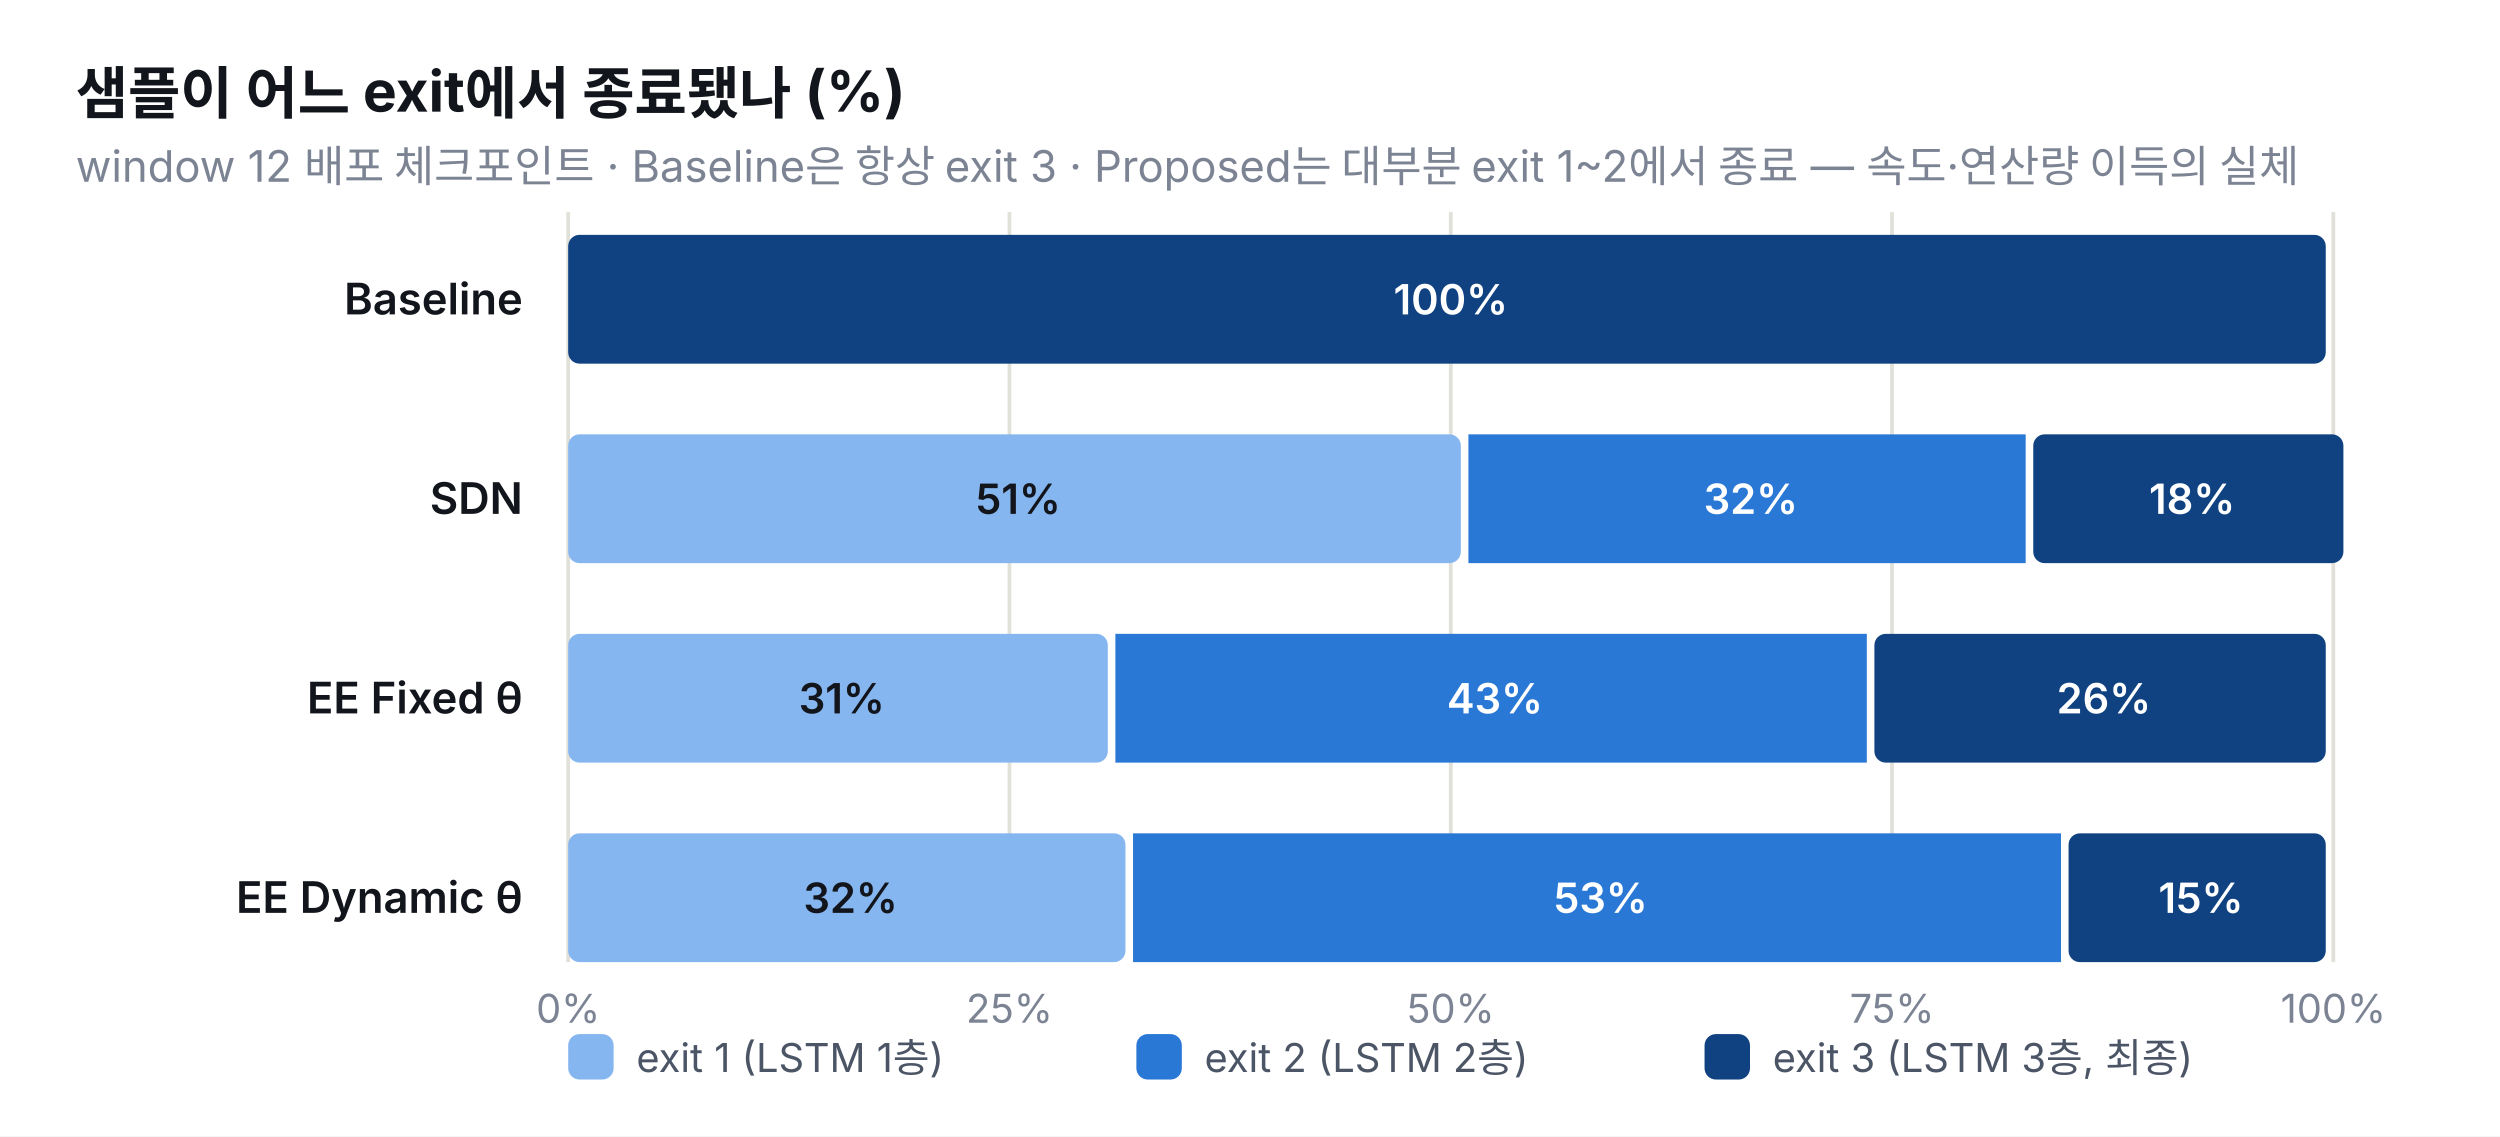
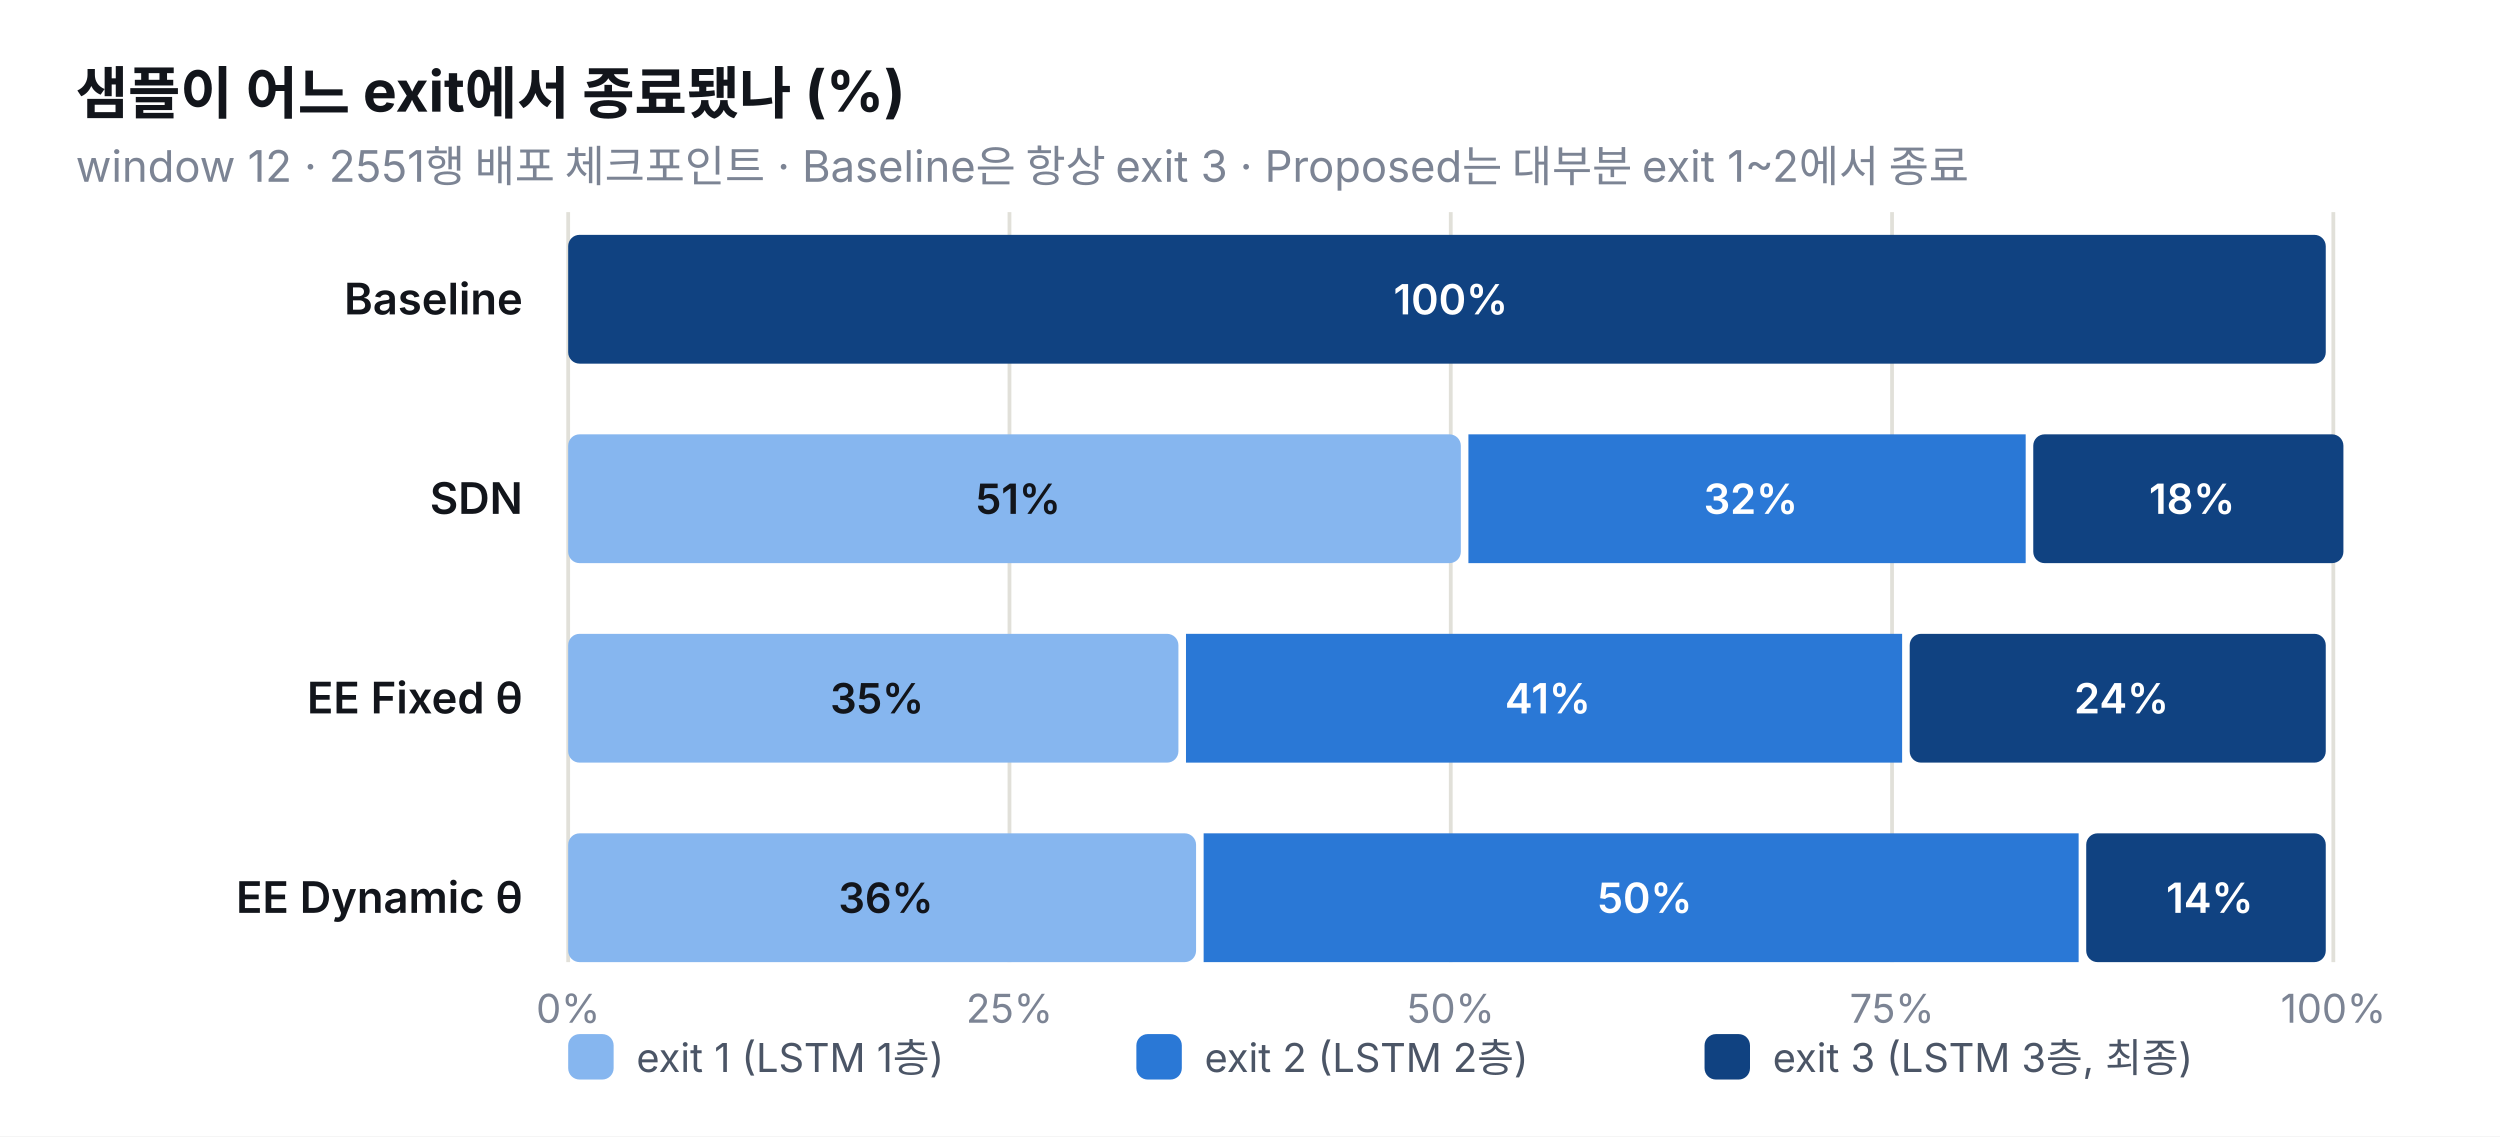
<svg xmlns="http://www.w3.org/2000/svg" width="660" height="300" viewBox="0 0 660 300" font-family="-apple-system, &quot;Segoe UI&quot;, &quot;Malgun Gothic&quot;, &quot;Noto Sans KR&quot;, system-ui, sans-serif">
  <rect x="0" y="0" width="660" height="300" fill="#ffffff" />
  <text x="20" y="30" text-anchor="start" font-size="15" font-weight="700" fill="#12151b" font-family="-apple-system, &quot;Segoe UI&quot;, &quot;Malgun Gothic&quot;, &quot;Noto Sans KR&quot;, system-ui, sans-serif" transform="undefined">샘플이 어느 exit에서 종료됐나 (%)</text>
-   <text x="20" y="48" text-anchor="start" font-size="11.5" font-weight="400" fill="#7c8494" font-family="-apple-system, &quot;Segoe UI&quot;, &quot;Malgun Gothic&quot;, &quot;Noto Sans KR&quot;, system-ui, sans-serif" transform="undefined">window 12 배포 체크포인트 · Baseline은 항상 exit 3 · Proposed는 대부분 exit 1~2에서 종료 — 속도·연산량 이득의 실체</text>
+   <text x="20" y="48" text-anchor="start" font-size="11.5" font-weight="400" fill="#7c8494" font-family="-apple-system, &quot;Segoe UI&quot;, &quot;Malgun Gothic&quot;, &quot;Noto Sans KR&quot;, system-ui, sans-serif" transform="undefined">window 12 · 2551행 배포 체크포인트 · Baseline은 항상 exit 3 · Proposed는 대부분 exit 1~2에서 종료</text>
  <line x1="150" y1="56" x2="150" y2="254" stroke="#e1e0d9" stroke-width="1" />
  <text x="150" y="270" text-anchor="middle" font-size="10.5" font-weight="400" fill="#7c8494" font-family="-apple-system, &quot;Segoe UI&quot;, &quot;Malgun Gothic&quot;, &quot;Noto Sans KR&quot;, system-ui, sans-serif" transform="undefined">0%</text>
  <line x1="266.5" y1="56" x2="266.5" y2="254" stroke="#e1e0d9" stroke-width="1" />
  <text x="266.5" y="270" text-anchor="middle" font-size="10.5" font-weight="400" fill="#7c8494" font-family="-apple-system, &quot;Segoe UI&quot;, &quot;Malgun Gothic&quot;, &quot;Noto Sans KR&quot;, system-ui, sans-serif" transform="undefined">25%</text>
  <line x1="383" y1="56" x2="383" y2="254" stroke="#e1e0d9" stroke-width="1" />
  <text x="383" y="270" text-anchor="middle" font-size="10.5" font-weight="400" fill="#7c8494" font-family="-apple-system, &quot;Segoe UI&quot;, &quot;Malgun Gothic&quot;, &quot;Noto Sans KR&quot;, system-ui, sans-serif" transform="undefined">50%</text>
  <line x1="499.5" y1="56" x2="499.5" y2="254" stroke="#e1e0d9" stroke-width="1" />
  <text x="499.5" y="270" text-anchor="middle" font-size="10.5" font-weight="400" fill="#7c8494" font-family="-apple-system, &quot;Segoe UI&quot;, &quot;Malgun Gothic&quot;, &quot;Noto Sans KR&quot;, system-ui, sans-serif" transform="undefined">75%</text>
  <line x1="616" y1="56" x2="616" y2="254" stroke="#e1e0d9" stroke-width="1" />
  <text x="616" y="270" text-anchor="middle" font-size="10.5" font-weight="400" fill="#7c8494" font-family="-apple-system, &quot;Segoe UI&quot;, &quot;Malgun Gothic&quot;, &quot;Noto Sans KR&quot;, system-ui, sans-serif" transform="undefined">100%</text>
  <text x="138" y="83" text-anchor="end" font-size="11.5" font-weight="600" fill="#12151b" font-family="-apple-system, &quot;Segoe UI&quot;, &quot;Malgun Gothic&quot;, &quot;Noto Sans KR&quot;, system-ui, sans-serif" transform="undefined">Baseline</text>
  <rect x="150" y="62" width="464" height="34" fill="#104281" rx="3" />
  <text x="383" y="83" text-anchor="middle" font-size="11" font-weight="600" fill="#ffffff" font-family="-apple-system, &quot;Segoe UI&quot;, &quot;Malgun Gothic&quot;, &quot;Noto Sans KR&quot;, system-ui, sans-serif" transform="undefined">100%</text>
  <text x="138" y="135.667" text-anchor="end" font-size="11.5" font-weight="600" fill="#12151b" font-family="-apple-system, &quot;Segoe UI&quot;, &quot;Malgun Gothic&quot;, &quot;Noto Sans KR&quot;, system-ui, sans-serif" transform="undefined">SDN</text>
  <rect x="150" y="114.667" width="235.66" height="34" fill="#86b6ef" rx="3" />
  <text x="268.83" y="135.667" text-anchor="middle" font-size="11" font-weight="600" fill="#12151b" font-family="-apple-system, &quot;Segoe UI&quot;, &quot;Malgun Gothic&quot;, &quot;Noto Sans KR&quot;, system-ui, sans-serif" transform="undefined">51%</text>
  <rect x="387.66" y="114.667" width="147.12" height="34" fill="#2a78d6" rx="0" />
  <text x="462.22" y="135.667" text-anchor="middle" font-size="11" font-weight="600" fill="#ffffff" font-family="-apple-system, &quot;Segoe UI&quot;, &quot;Malgun Gothic&quot;, &quot;Noto Sans KR&quot;, system-ui, sans-serif" transform="undefined">32%</text>
  <rect x="536.78" y="114.667" width="81.88" height="34" fill="#104281" rx="3" />
  <text x="578.72" y="135.667" text-anchor="middle" font-size="11" font-weight="600" fill="#ffffff" font-family="-apple-system, &quot;Segoe UI&quot;, &quot;Malgun Gothic&quot;, &quot;Noto Sans KR&quot;, system-ui, sans-serif" transform="undefined">18%</text>
  <text x="138" y="188.333" text-anchor="end" font-size="11.5" font-weight="600" fill="#12151b" font-family="-apple-system, &quot;Segoe UI&quot;, &quot;Malgun Gothic&quot;, &quot;Noto Sans KR&quot;, system-ui, sans-serif" transform="undefined">EE Fixed θ</text>
-   <rect x="150" y="167.333" width="142.46" height="34" fill="#86b6ef" rx="3" />
-   <text x="222.23" y="188.333" text-anchor="middle" font-size="11" font-weight="600" fill="#12151b" font-family="-apple-system, &quot;Segoe UI&quot;, &quot;Malgun Gothic&quot;, &quot;Noto Sans KR&quot;, system-ui, sans-serif" transform="undefined">31%</text>
-   <rect x="294.46" y="167.333" width="198.38" height="34" fill="#2a78d6" rx="0" />
-   <text x="394.65" y="188.333" text-anchor="middle" font-size="11" font-weight="600" fill="#ffffff" font-family="-apple-system, &quot;Segoe UI&quot;, &quot;Malgun Gothic&quot;, &quot;Noto Sans KR&quot;, system-ui, sans-serif" transform="undefined">43%</text>
-   <rect x="494.84" y="167.333" width="119.16" height="34" fill="#104281" rx="3" />
-   <text x="555.42" y="188.333" text-anchor="middle" font-size="11" font-weight="600" fill="#ffffff" font-family="-apple-system, &quot;Segoe UI&quot;, &quot;Malgun Gothic&quot;, &quot;Noto Sans KR&quot;, system-ui, sans-serif" transform="undefined">26%</text>
+   <rect x="150" y="167.333" width="161.1" height="34" fill="#86b6ef" rx="3" />
+   <text x="231.55" y="188.333" text-anchor="middle" font-size="11" font-weight="600" fill="#12151b" font-family="-apple-system, &quot;Segoe UI&quot;, &quot;Malgun Gothic&quot;, &quot;Noto Sans KR&quot;, system-ui, sans-serif" transform="undefined">35%</text>
+   <rect x="313.1" y="167.333" width="189.06" height="34" fill="#2a78d6" rx="0" />
+   <text x="408.63" y="188.333" text-anchor="middle" font-size="11" font-weight="600" fill="#ffffff" font-family="-apple-system, &quot;Segoe UI&quot;, &quot;Malgun Gothic&quot;, &quot;Noto Sans KR&quot;, system-ui, sans-serif" transform="undefined">41%</text>
+   <rect x="504.16" y="167.333" width="109.84" height="34" fill="#104281" rx="3" />
+   <text x="560.08" y="188.333" text-anchor="middle" font-size="11" font-weight="600" fill="#ffffff" font-family="-apple-system, &quot;Segoe UI&quot;, &quot;Malgun Gothic&quot;, &quot;Noto Sans KR&quot;, system-ui, sans-serif" transform="undefined">24%</text>
  <text x="138" y="241" text-anchor="end" font-size="11.5" font-weight="600" fill="#12151b" font-family="-apple-system, &quot;Segoe UI&quot;, &quot;Malgun Gothic&quot;, &quot;Noto Sans KR&quot;, system-ui, sans-serif" transform="undefined">EE Dynamic θ</text>
-   <rect x="150" y="220" width="147.12" height="34" fill="#86b6ef" rx="3" />
-   <text x="224.56" y="241" text-anchor="middle" font-size="11" font-weight="600" fill="#12151b" font-family="-apple-system, &quot;Segoe UI&quot;, &quot;Malgun Gothic&quot;, &quot;Noto Sans KR&quot;, system-ui, sans-serif" transform="undefined">32%</text>
-   <rect x="299.12" y="220" width="244.98" height="34" fill="#2a78d6" rx="0" />
-   <text x="422.61" y="241" text-anchor="middle" font-size="11" font-weight="600" fill="#ffffff" font-family="-apple-system, &quot;Segoe UI&quot;, &quot;Malgun Gothic&quot;, &quot;Noto Sans KR&quot;, system-ui, sans-serif" transform="undefined">53%</text>
-   <rect x="546.1" y="220" width="67.9" height="34" fill="#104281" rx="3" />
-   <text x="581.05" y="241" text-anchor="middle" font-size="11" font-weight="600" fill="#ffffff" font-family="-apple-system, &quot;Segoe UI&quot;, &quot;Malgun Gothic&quot;, &quot;Noto Sans KR&quot;, system-ui, sans-serif" transform="undefined">15%</text>
+   <rect x="150" y="220" width="165.76" height="34" fill="#86b6ef" rx="3" />
+   <text x="233.88" y="241" text-anchor="middle" font-size="11" font-weight="600" fill="#12151b" font-family="-apple-system, &quot;Segoe UI&quot;, &quot;Malgun Gothic&quot;, &quot;Noto Sans KR&quot;, system-ui, sans-serif" transform="undefined">36%</text>
+   <rect x="317.76" y="220" width="231" height="34" fill="#2a78d6" rx="0" />
+   <text x="434.26" y="241" text-anchor="middle" font-size="11" font-weight="600" fill="#ffffff" font-family="-apple-system, &quot;Segoe UI&quot;, &quot;Malgun Gothic&quot;, &quot;Noto Sans KR&quot;, system-ui, sans-serif" transform="undefined">50%</text>
+   <rect x="550.76" y="220" width="63.24" height="34" fill="#104281" rx="3" />
+   <text x="583.38" y="241" text-anchor="middle" font-size="11" font-weight="600" fill="#ffffff" font-family="-apple-system, &quot;Segoe UI&quot;, &quot;Malgun Gothic&quot;, &quot;Noto Sans KR&quot;, system-ui, sans-serif" transform="undefined">14%</text>
  <rect x="150" y="273" width="12" height="12" rx="3" fill="#86b6ef" />
  <text x="168" y="283" text-anchor="start" font-size="10.5" font-weight="400" fill="#4b5566" font-family="-apple-system, &quot;Segoe UI&quot;, &quot;Malgun Gothic&quot;, &quot;Noto Sans KR&quot;, system-ui, sans-serif" transform="undefined">exit 1 (LSTM 1층)</text>
  <rect x="300" y="273" width="12" height="12" rx="3" fill="#2a78d6" />
  <text x="318" y="283" text-anchor="start" font-size="10.5" font-weight="400" fill="#4b5566" font-family="-apple-system, &quot;Segoe UI&quot;, &quot;Malgun Gothic&quot;, &quot;Noto Sans KR&quot;, system-ui, sans-serif" transform="undefined">exit 2 (LSTM 2층)</text>
  <rect x="450" y="273" width="12" height="12" rx="3" fill="#104281" />
  <text x="468" y="283" text-anchor="start" font-size="10.5" font-weight="400" fill="#4b5566" font-family="-apple-system, &quot;Segoe UI&quot;, &quot;Malgun Gothic&quot;, &quot;Noto Sans KR&quot;, system-ui, sans-serif" transform="undefined">exit 3 (LSTM 3층, 최종)</text>
</svg>
